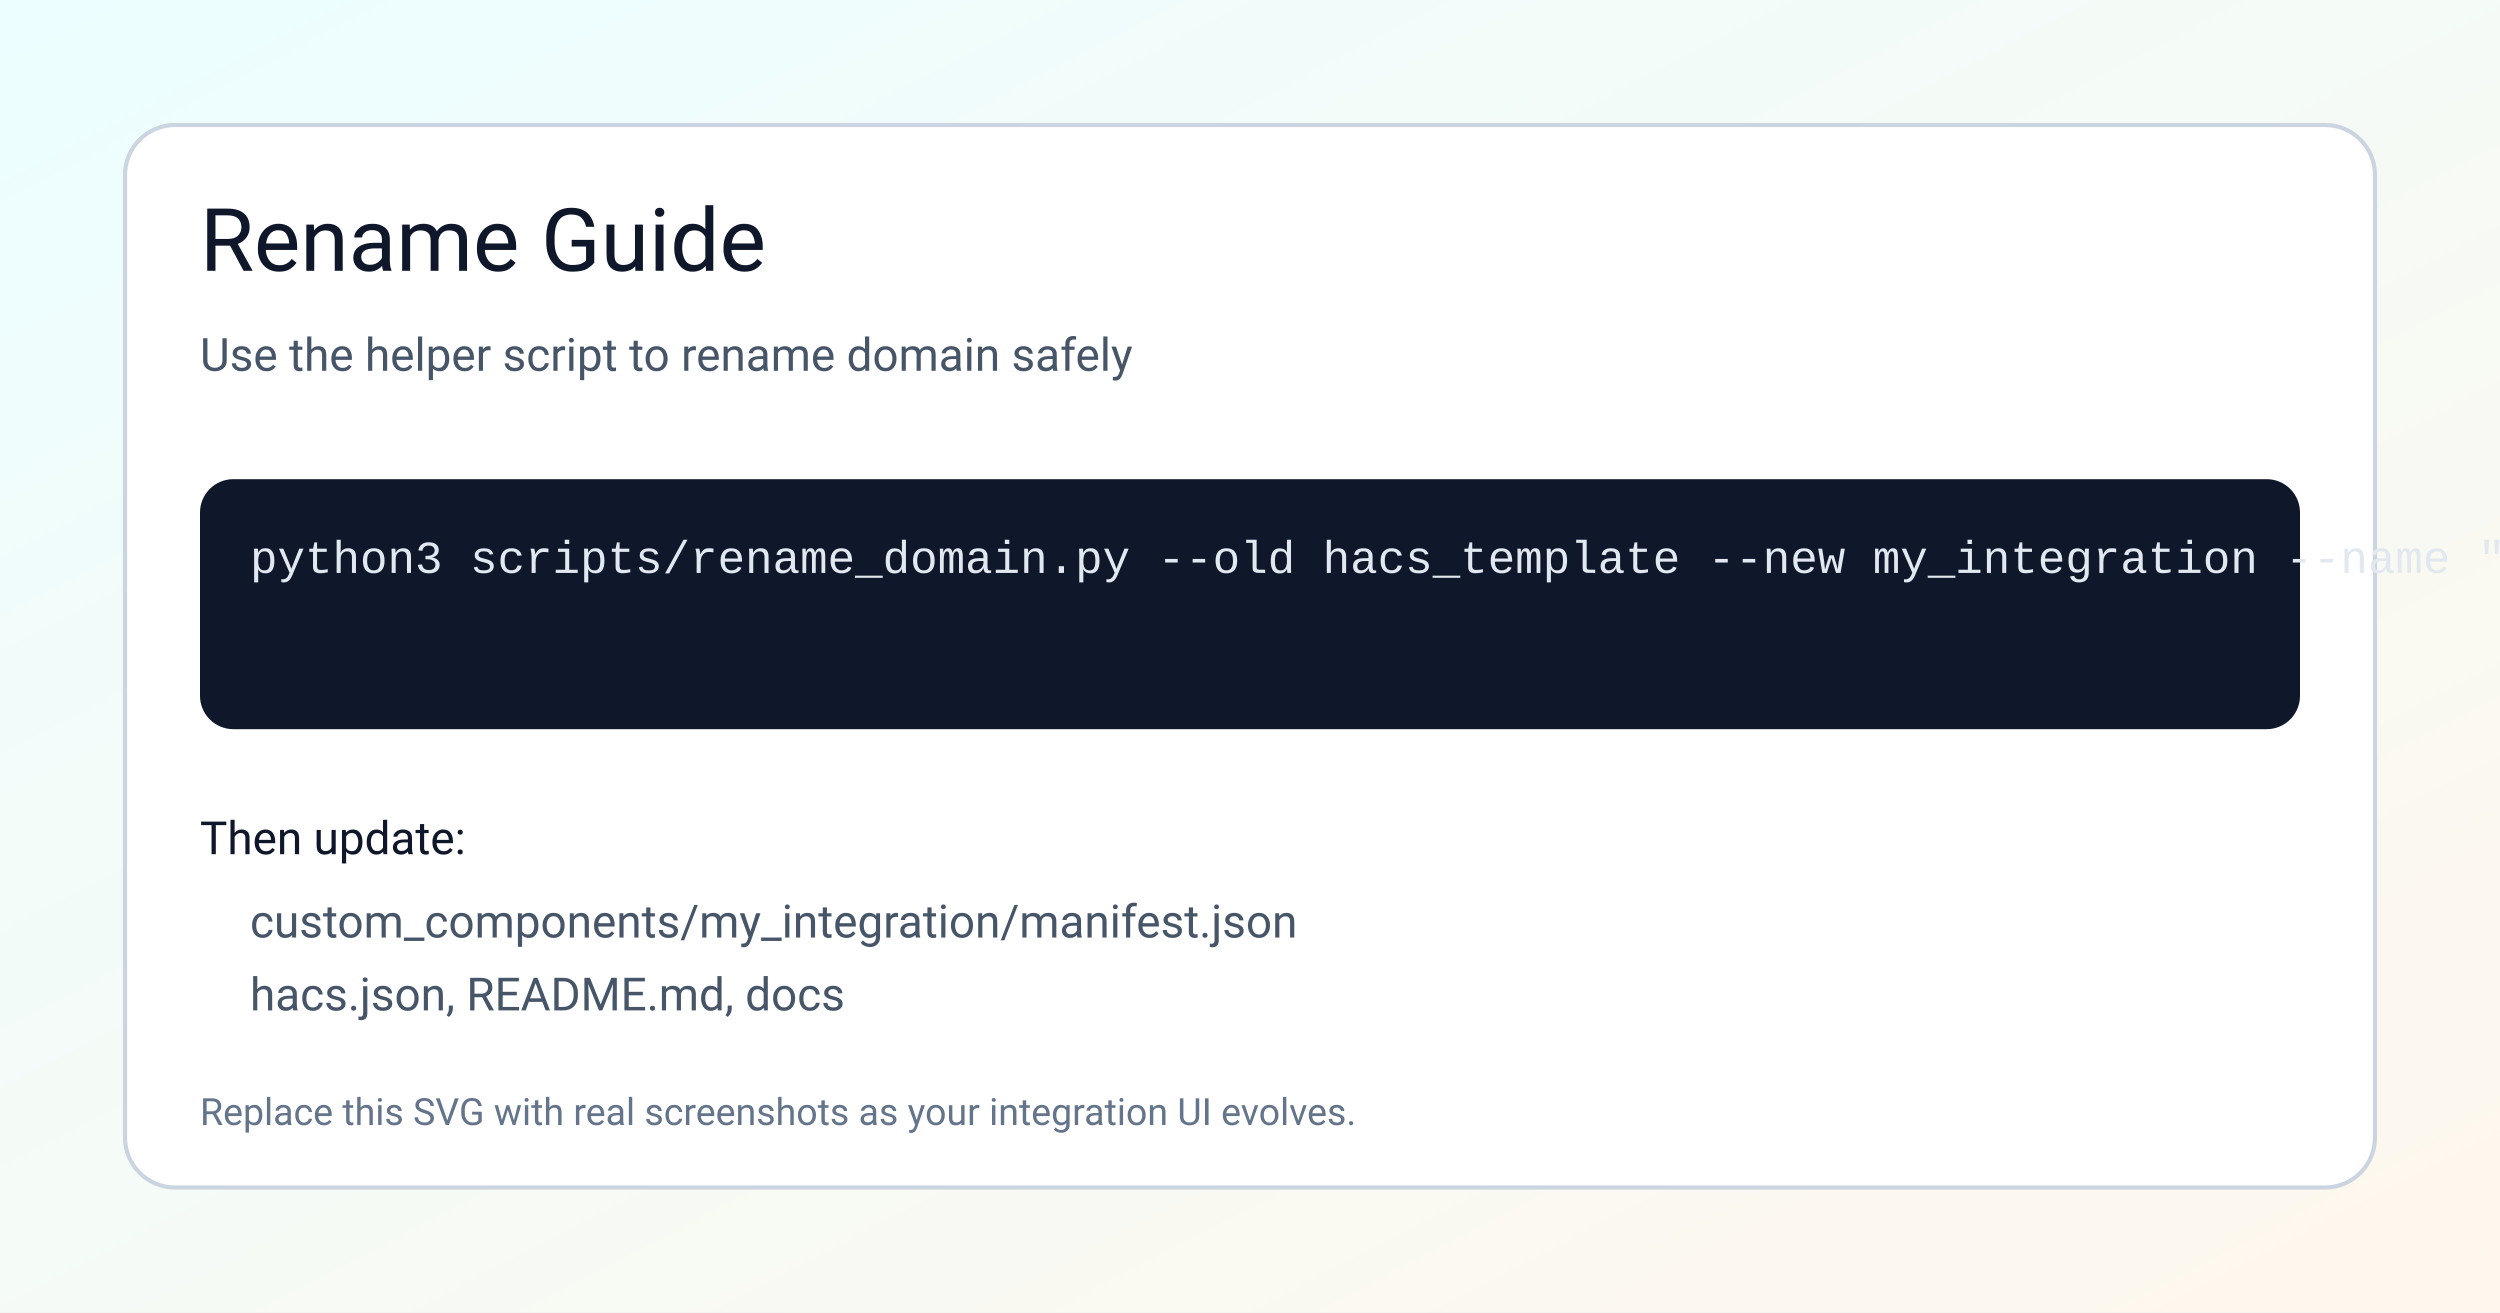
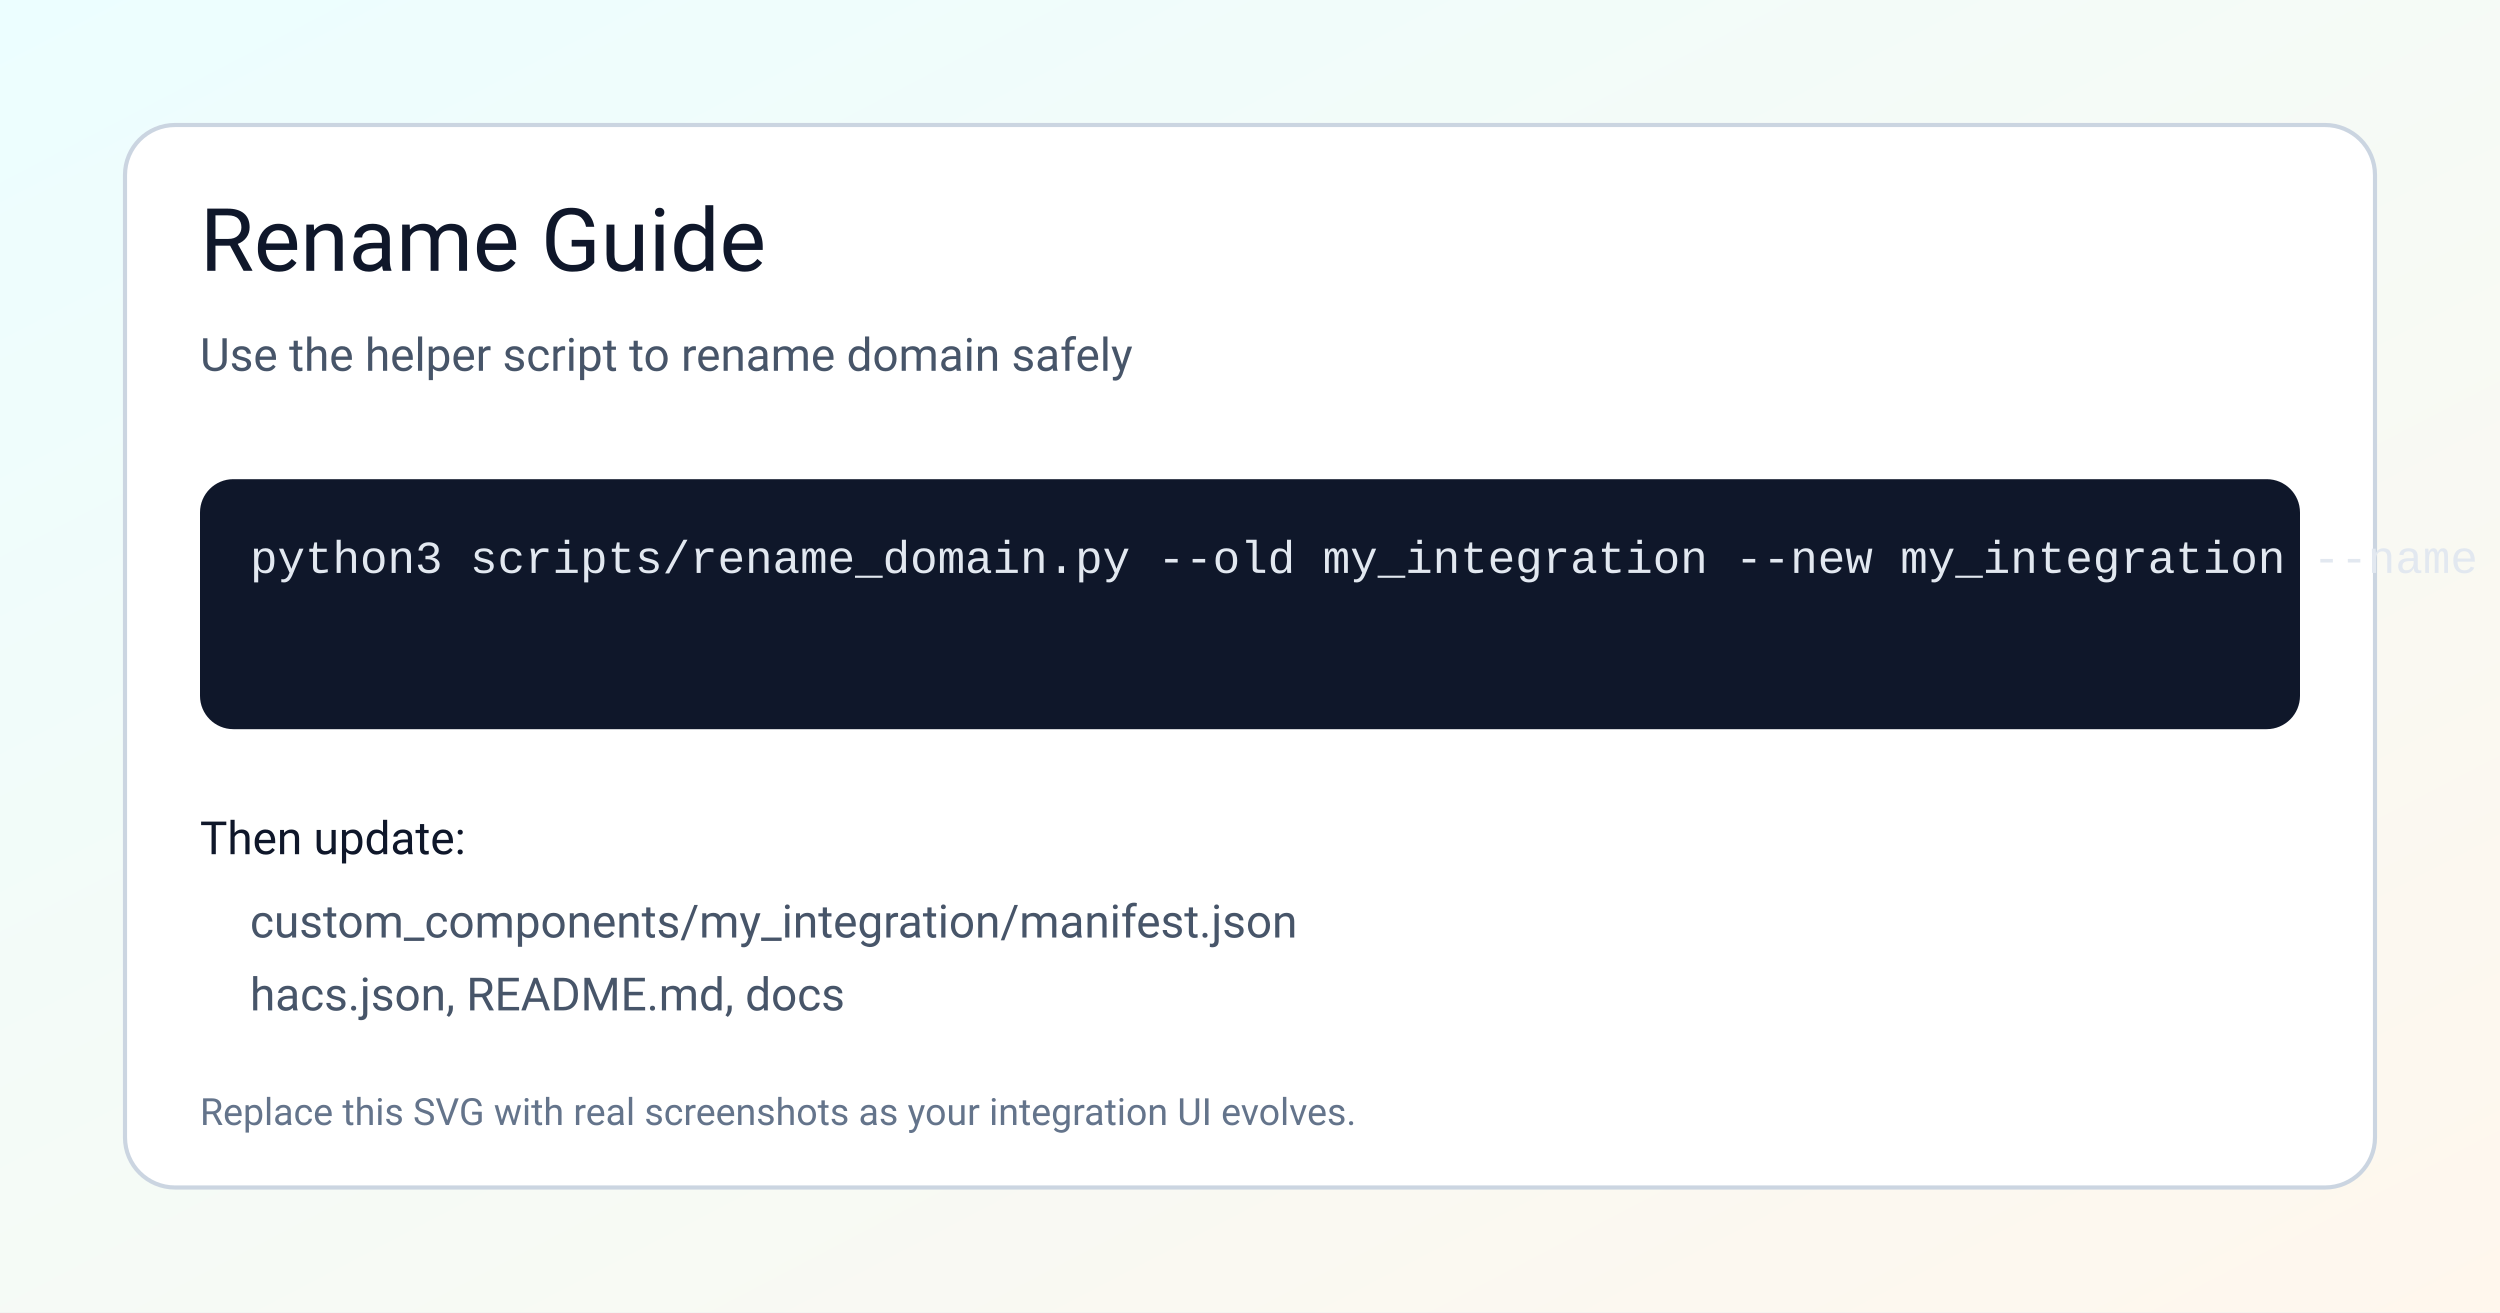
<svg xmlns="http://www.w3.org/2000/svg" width="1200" height="630" viewBox="0 0 1200 630">
  <defs>
    <linearGradient id="bg2" x1="0" y1="0" x2="1" y2="1">
      <stop offset="0" stop-color="#ecfeff" />
      <stop offset="1" stop-color="#fff7ed" />
    </linearGradient>
  </defs>
  <rect width="1200" height="630" fill="url(#bg2)" />
  <rect x="60" y="60" width="1080" height="510" rx="24" fill="#ffffff" stroke="#cbd5e1" stroke-width="2" />
  <text x="96" y="130" font-family="ui-sans-serif, system-ui, -apple-system, Segoe UI, Roboto" font-size="42" fill="#0f172a">Rename Guide</text>
  <text x="96" y="178" font-family="ui-sans-serif, system-ui, -apple-system, Segoe UI, Roboto" font-size="22" fill="#475569">Use the helper script to rename domain safely</text>
  <rect x="96" y="230" width="1008" height="120" rx="16" fill="#0f172a" />
-   <text x="120" y="275" font-family="ui-monospace, SFMono-Regular, Menlo, Monaco, Consolas, Liberation Mono" font-size="22" fill="#e2e8f0">python3 scripts/rename_domain.py --old hacs_template --new my_integration --name "My Integration"</text>
+   <text x="120" y="275" font-family="ui-monospace, SFMono-Regular, Menlo, Monaco, Consolas, Liberation Mono" font-size="22" fill="#e2e8f0">python3 scripts/rename_domain.py --old my_integration --new my_integration --name "My Integration"</text>
  <g font-family="ui-sans-serif, system-ui, -apple-system, Segoe UI, Roboto" font-size="22" fill="#0f172a">
    <text x="96" y="410">Then update:</text>
    <text x="120" y="450" fill="#475569">custom_components/my_integration/manifest.json</text>
    <text x="120" y="485" fill="#475569">hacs.json, README.md, docs</text>
  </g>
  <text x="96" y="540" font-family="ui-sans-serif, system-ui, -apple-system, Segoe UI, Roboto" font-size="18" fill="#64748b">Replace this SVG with real screenshots as your integration UI evolves.</text>
</svg>
